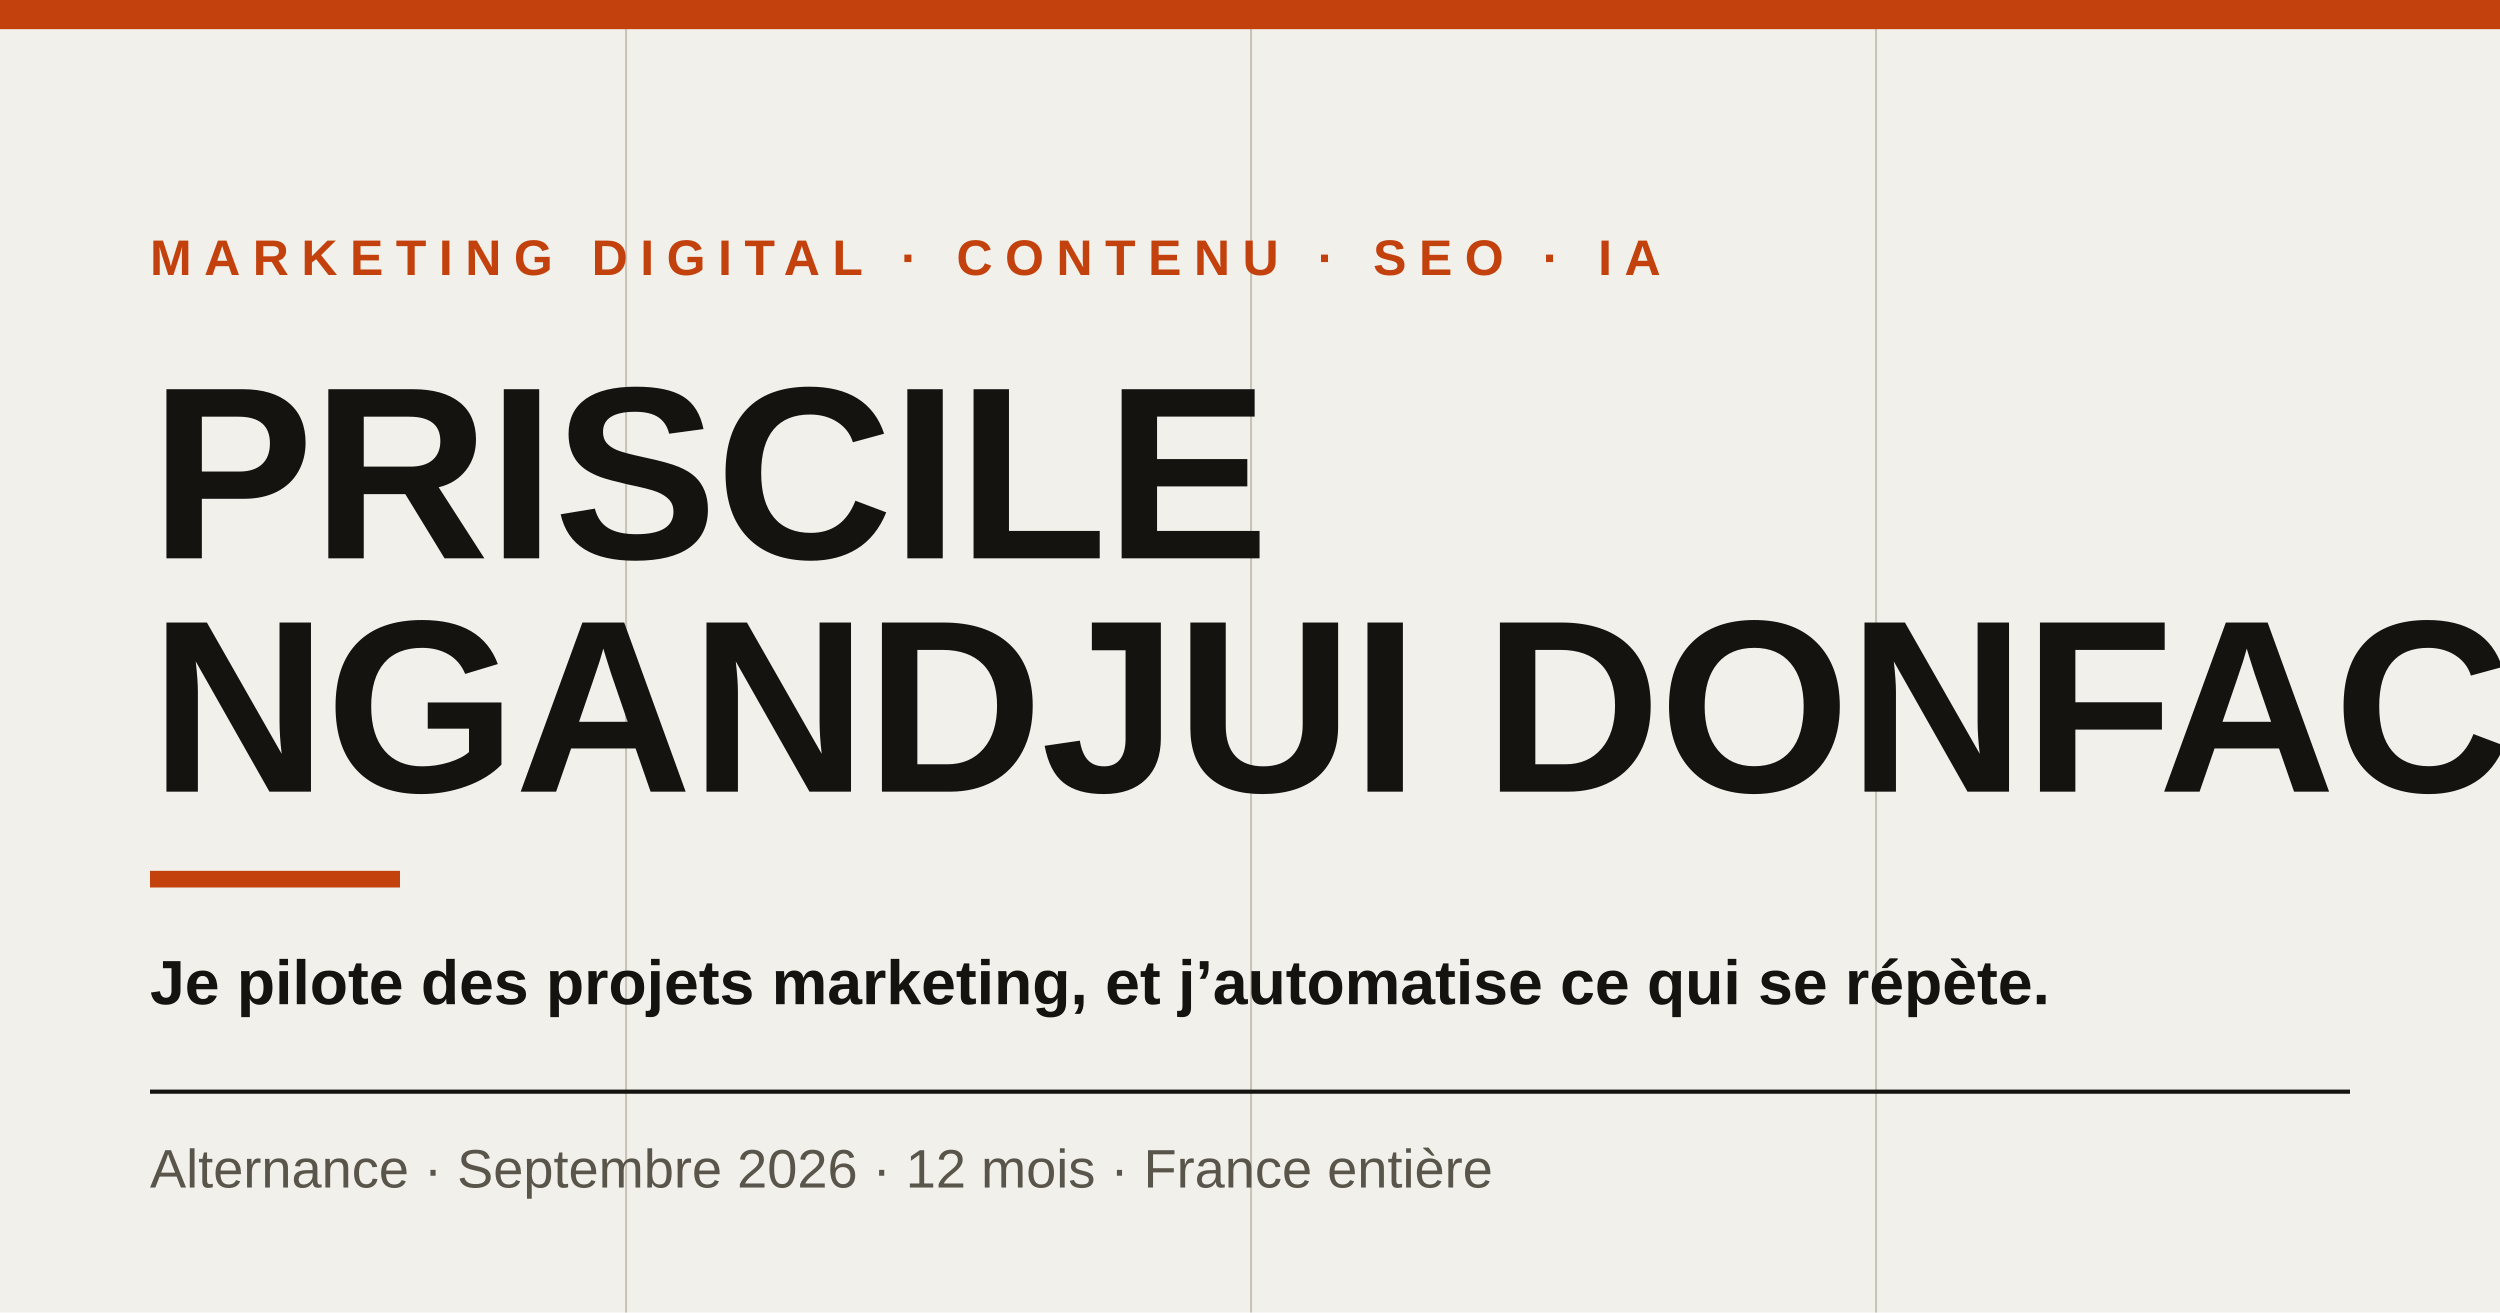
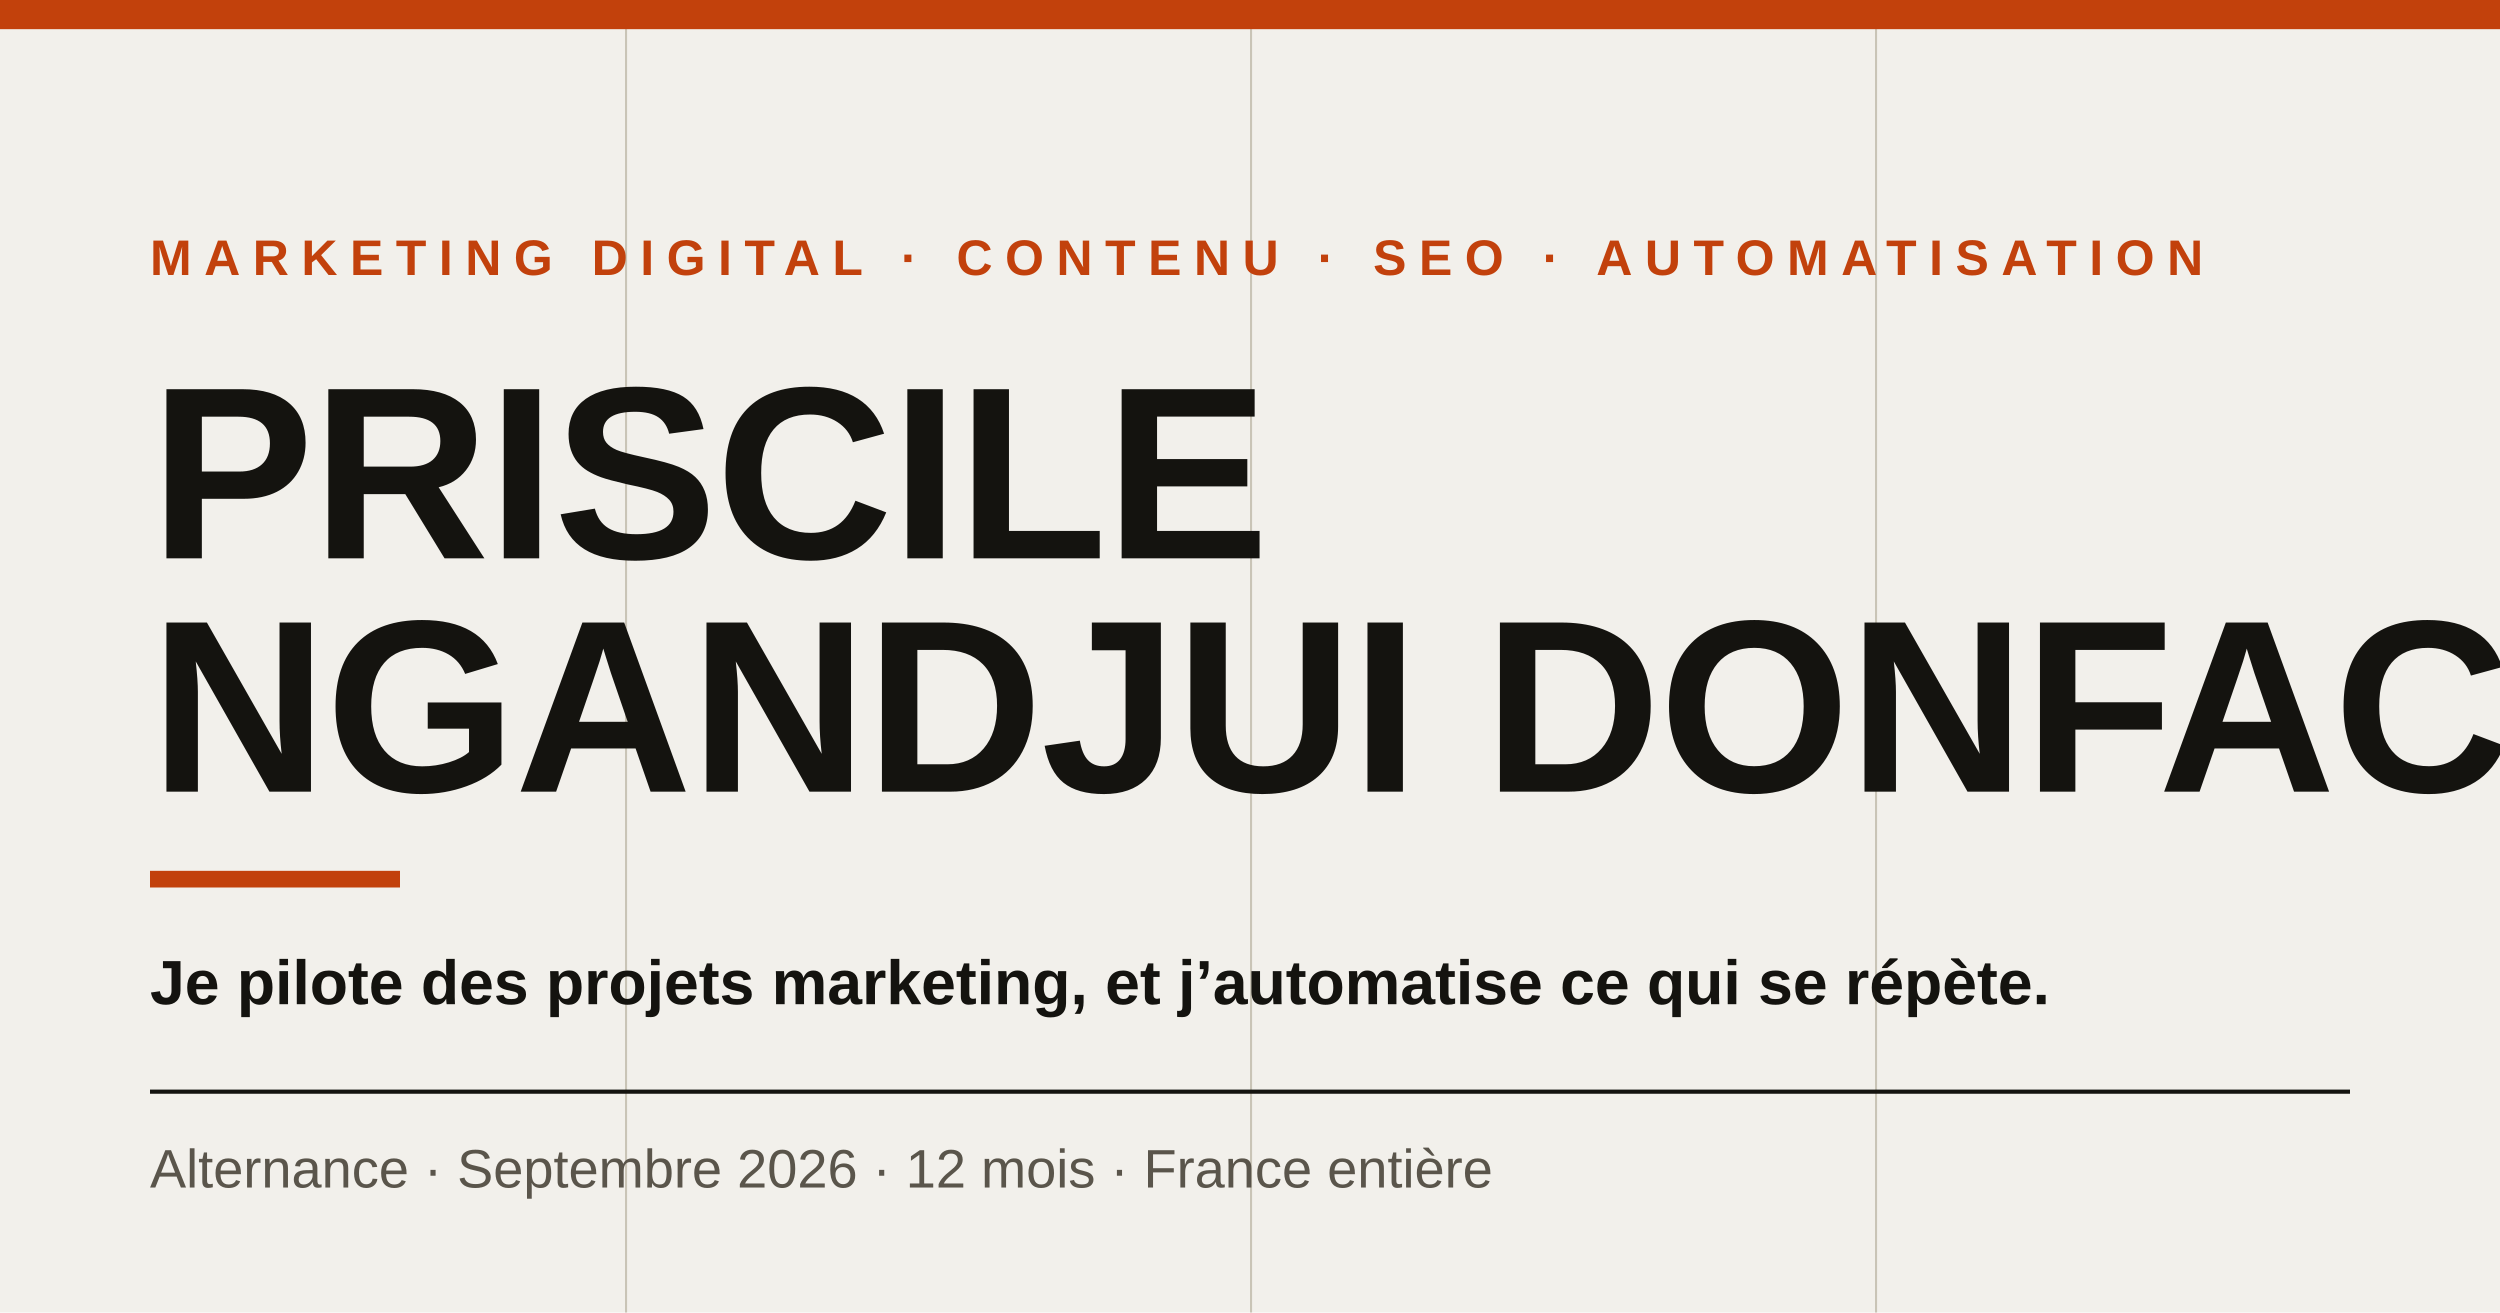
<svg xmlns="http://www.w3.org/2000/svg" width="1200" height="630" viewBox="0 0 1200 630">
  <rect width="1200" height="630" fill="#f2f0eb" />
  <g stroke="#c9c4b6" stroke-width="1">
    <line x1="300.5" y1="0" x2="300.5" y2="630" />
    <line x1="600.5" y1="0" x2="600.5" y2="630" />
    <line x1="900.5" y1="0" x2="900.5" y2="630" />
  </g>
  <rect x="0" y="0" width="1200" height="14" fill="#c2410c" />
  <g font-family="Arial Narrow, Arial, Helvetica, sans-serif" fill="#14130f">
-     <text x="72" y="132" font-size="24" font-weight="bold" letter-spacing="6" fill="#c2410c">MARKETING DIGITAL · CONTENU · SEO · IA</text>
+     <text x="72" y="132" font-size="24" font-weight="bold" letter-spacing="6" fill="#c2410c">MARKETING DIGITAL · CONTENU · SEO · AUTOMATISATION</text>
    <text x="72" y="268" font-size="118" font-weight="bold" letter-spacing="-1">PRISCILE</text>
    <text x="72" y="380" font-size="118" font-weight="bold" letter-spacing="-1">NGANDJUI DONFACK</text>
  </g>
  <rect x="72" y="418" width="120" height="8" fill="#c2410c" />
  <text x="72" y="482" font-family="Arial, Helvetica, sans-serif" font-size="30" font-weight="600" fill="#14130f">Je pilote des projets marketing, et j’automatise ce qui se répète.</text>
  <line x1="72" y1="524" x2="1128" y2="524" stroke="#14130f" stroke-width="2" />
  <text x="72" y="570" font-family="Arial, Helvetica, sans-serif" font-size="26" fill="#5a554b">Alternance · Septembre 2026 · 12 mois · France entière</text>
</svg>
